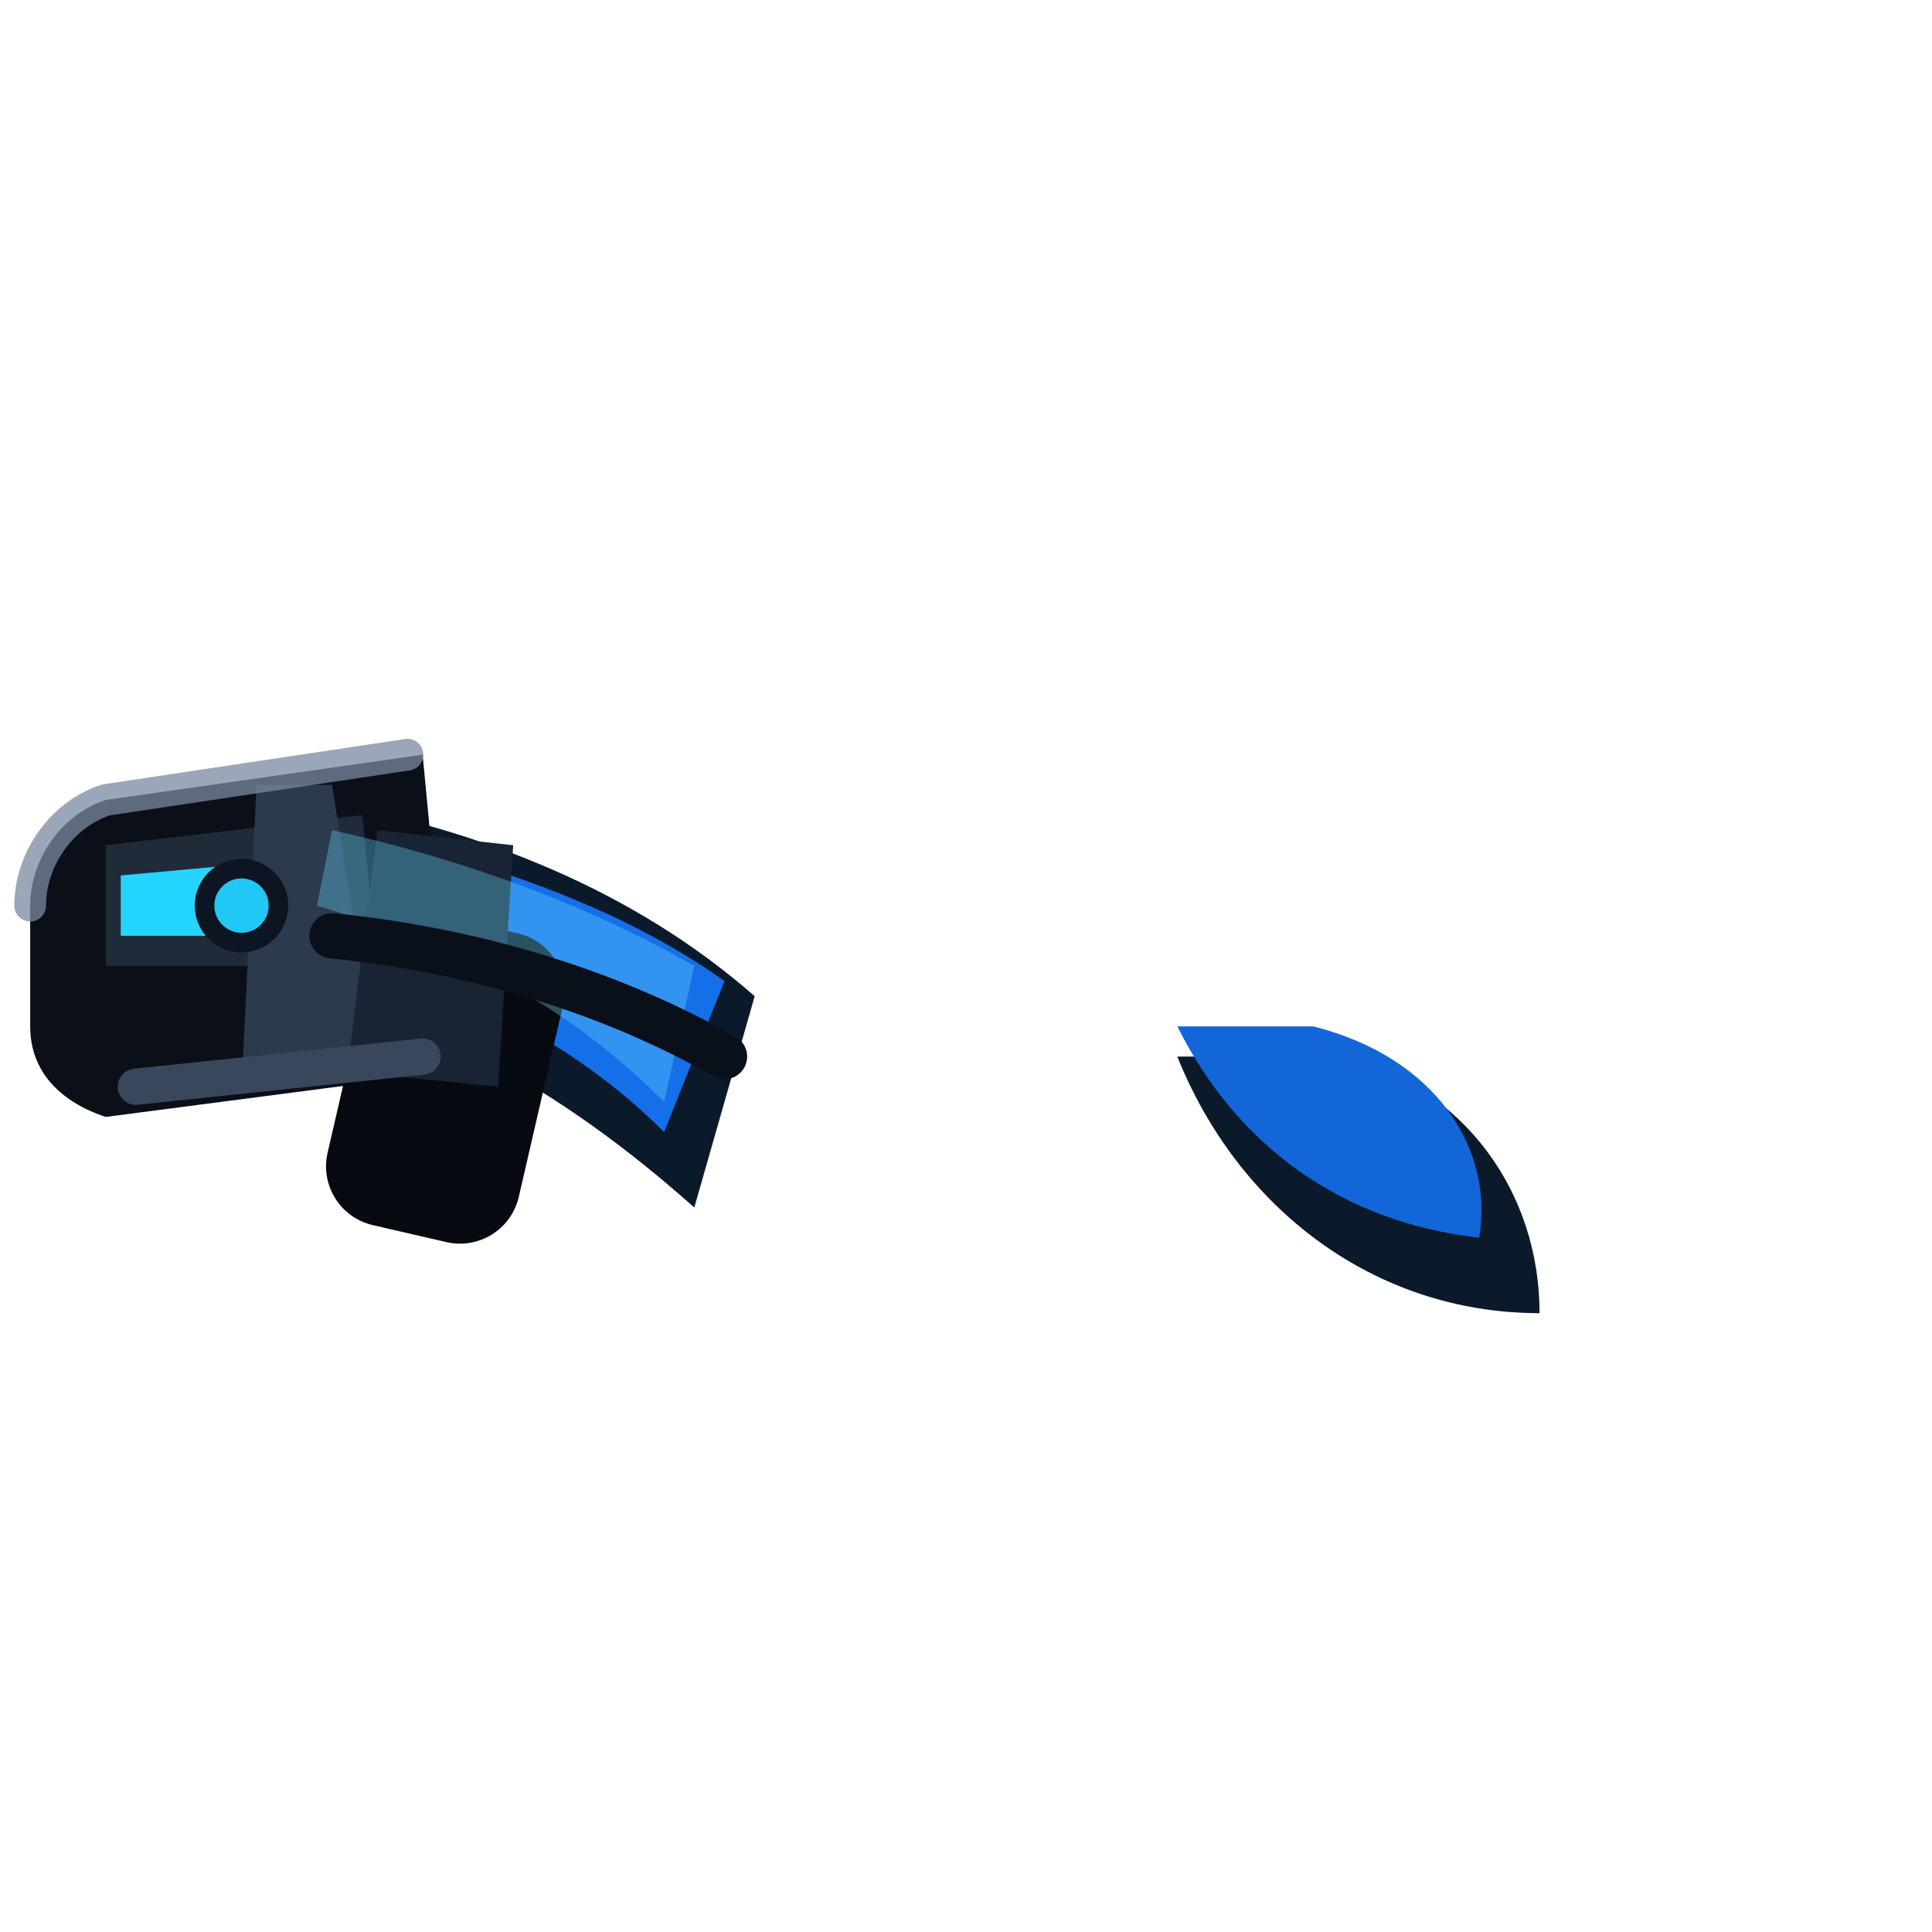
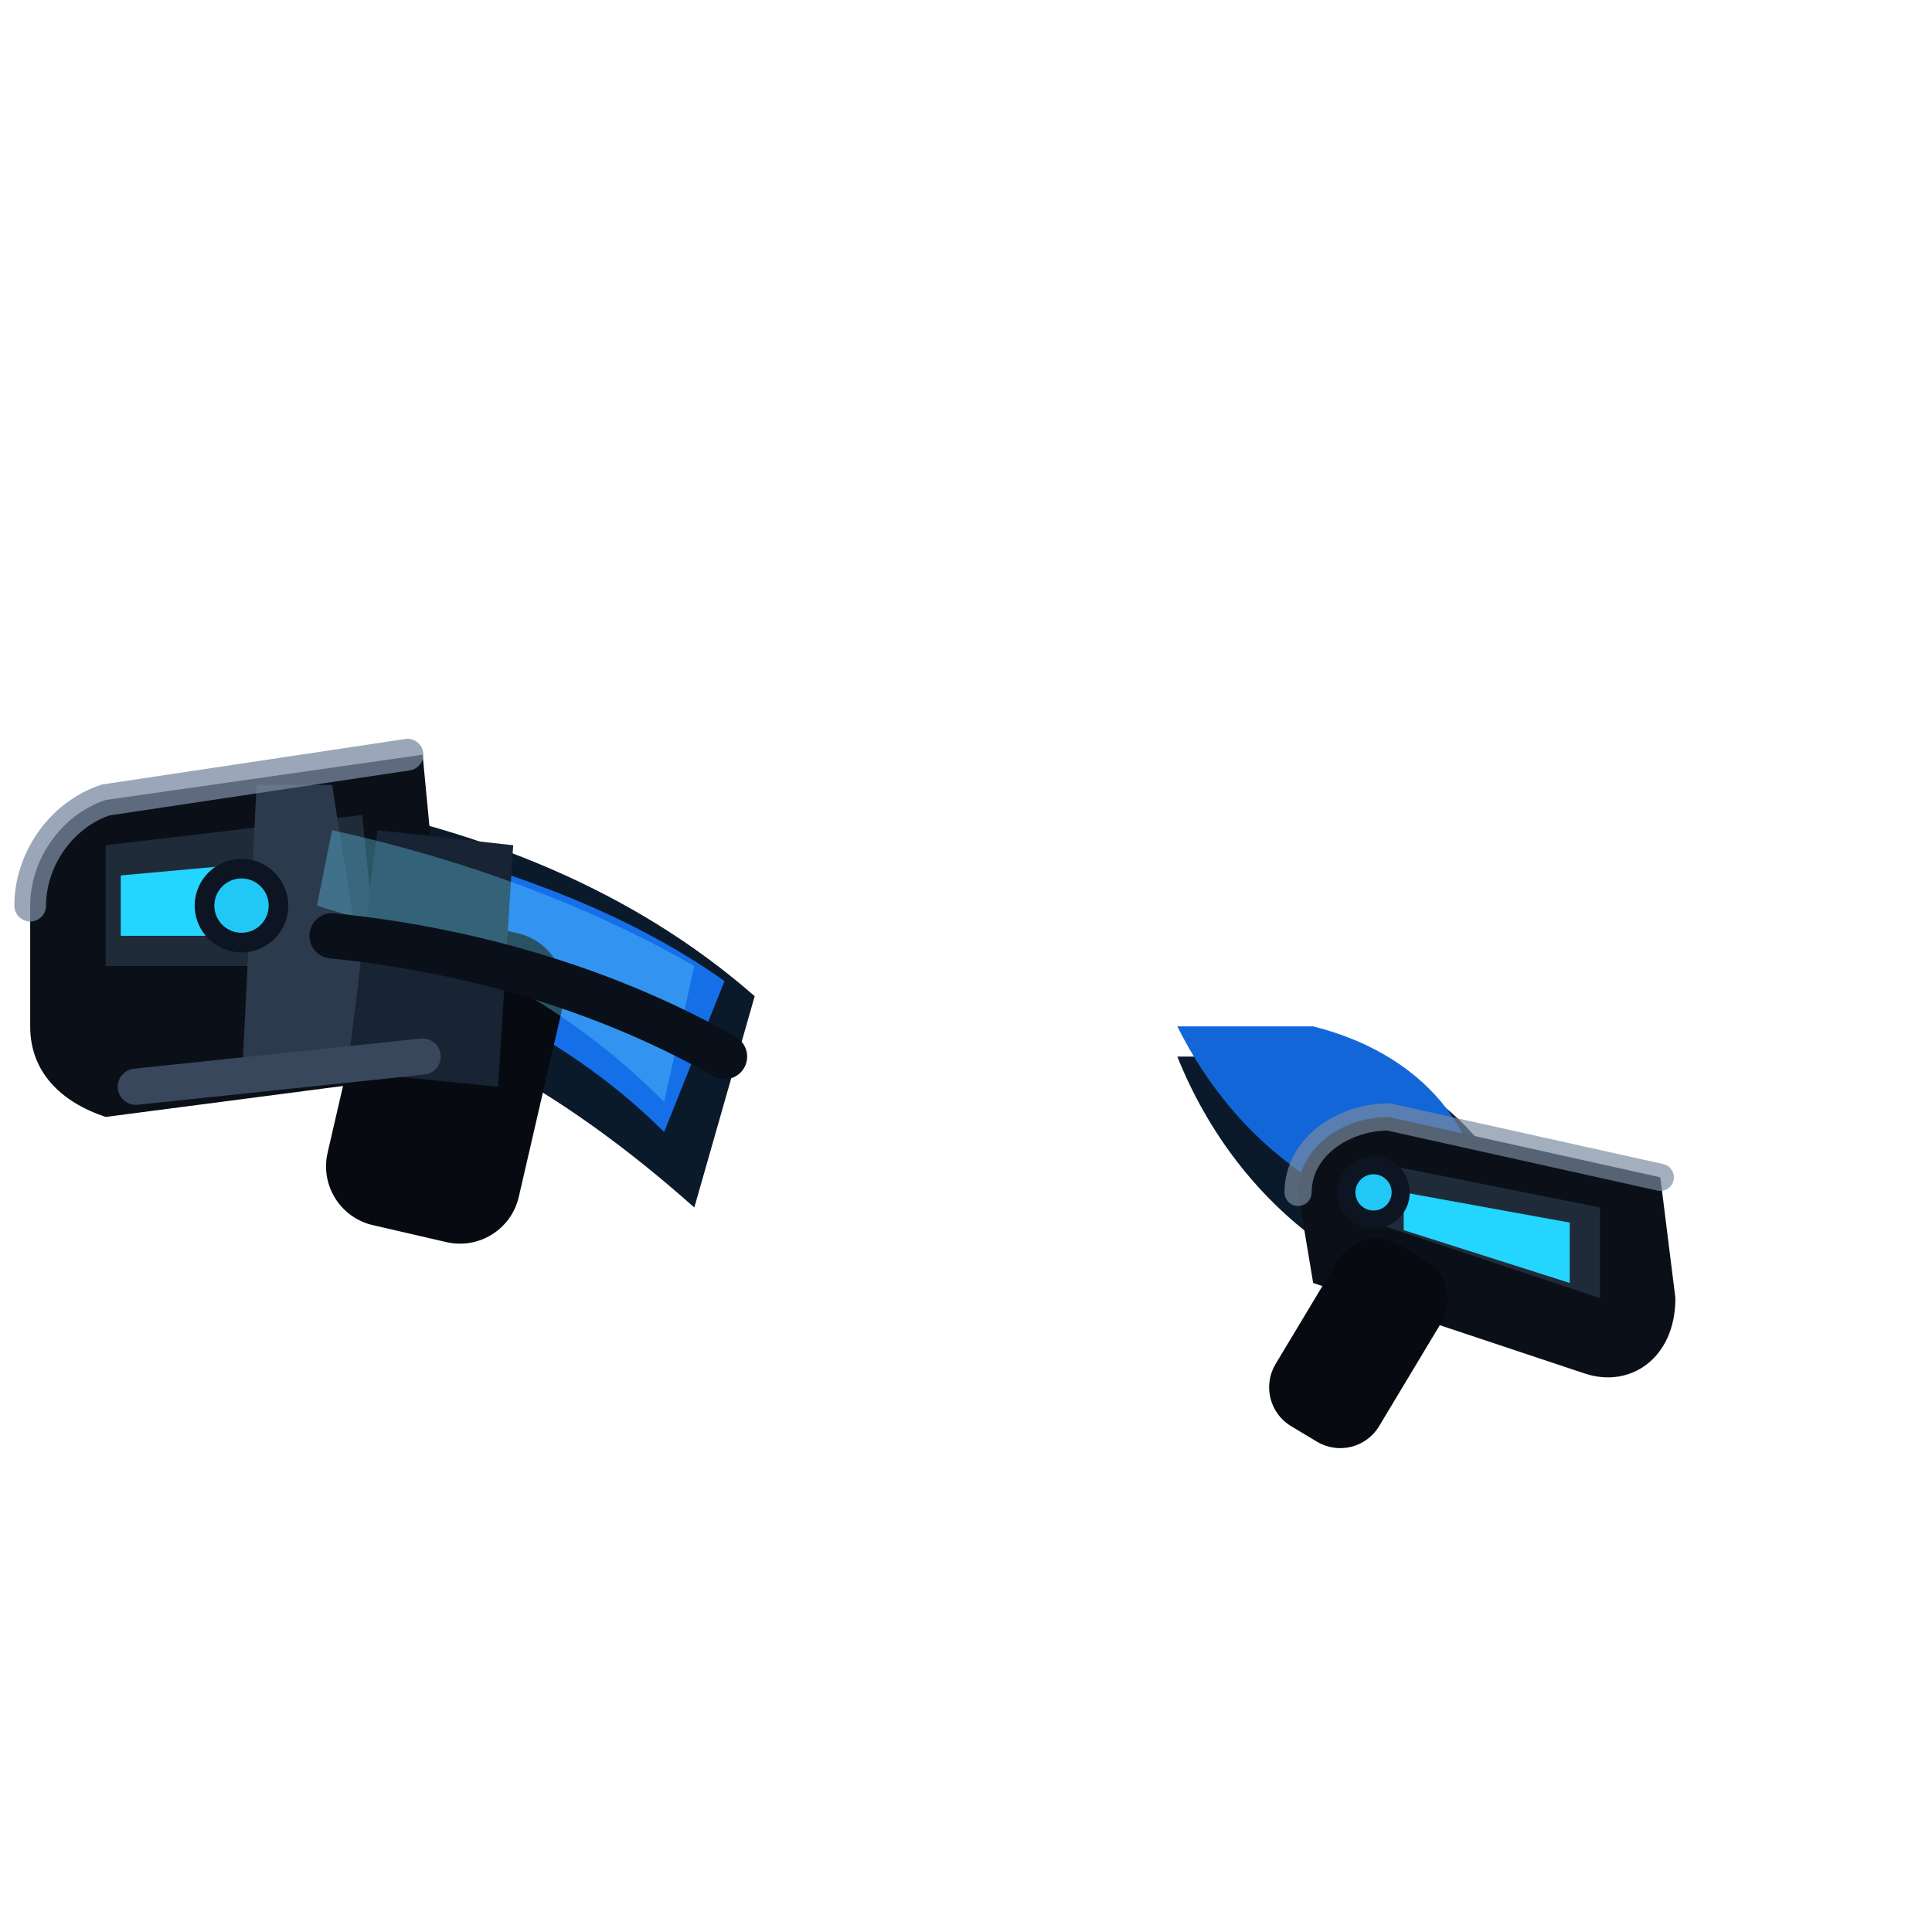
<svg xmlns="http://www.w3.org/2000/svg" viewBox="0 0 128 128">
  <g id="arms_and_gun" transform="matrix(-1 0 0 1 128 0)">
    <path d="M39 70 C31 72 26 79 26 87 C37 87 46 80 50 70 Z" fill="#0b1a2b" />
    <path d="M41 68 C33 70 29 76 30 82 C39 81 46 76 50 68 Z" fill="#1266d8" />
+     <path d="M18 78 L36 74 C39 74 42 76 42 79 L41 85 L23 91 C20 92 17 90 17 86 Z" fill="#0b1018" />
+     <path d="M22 80 L37 77 L37 81 L22 86 Z" fill="#202b39" />
+     <path d="M24 81 L35 79 L35 81.5 L24 85 Z" fill="#24d5ff" />
+     <rect x="34" y="82" width="8" height="14" rx="3" transform="rotate(-31 38 89)" fill="#070b11" />
+     <circle cx="37" cy="79" r="2.4" fill="#0d1522" />
+     <circle cx="37" cy="79" r="1.2" fill="#21c8f6" />
+     <path d="M18 78 L36 74 C39 74 42 76 42 79" fill="none" stroke="#798aa0" stroke-width="1.8" stroke-linecap="round" opacity="0.68" />
    <path d="M78 66 C86 59 96 55 107 53 L111 65 C100 67 91 72 82 80 Z" fill="#0b1a2b" />
    <path d="M80 65 C87 60 96 57 105 55 L108 62 C98 65 90 69 84 75 Z" fill="#156fe8" />
    <path d="M100 50 L121 53 C124 54 126 57 126 60 L126 68 C126 71 124 73 121 74 L98 71 Z" fill="#0b1018" />
    <path d="M104 54 L121 56 L121 64 L103 64 Z" fill="#202b39" />
    <path d="M109 57 L120 58 L120 62 L108 62 Z" fill="#24d5ff" />
    <path d="M106 52 L111 52 L112 72 L103 71 Z" fill="#2c3a4d" />
    <rect x="92" y="61" width="13" height="21" rx="4" transform="rotate(-13 98.5 71.5)" fill="#070b11" />
    <path d="M94 56 L103 55 L105 71 L95 72 Z" fill="#182334" />
    <circle cx="112" cy="60" r="3.1" fill="#0d1522" />
    <circle cx="112" cy="60" r="1.8" fill="#21c8f6" />
    <path d="M101 50 L121 53 C124 54 126 57 126 60" fill="none" stroke="#798aa0" stroke-width="2.1" stroke-linecap="round" opacity="0.75" />
    <path d="M100 70 L119 72" fill="none" stroke="#38475c" stroke-width="2.4" stroke-linecap="round" />
    <path d="M82 64 C89 60 97 57 106 55 L107 60 C97 63 90 67 84 73 Z" fill="#69ddff" opacity="0.34" />
    <path d="M80 70 C87 66 96 63 106 62" fill="none" stroke="#0a101a" stroke-width="3" stroke-linecap="round" />
  </g>
</svg>
